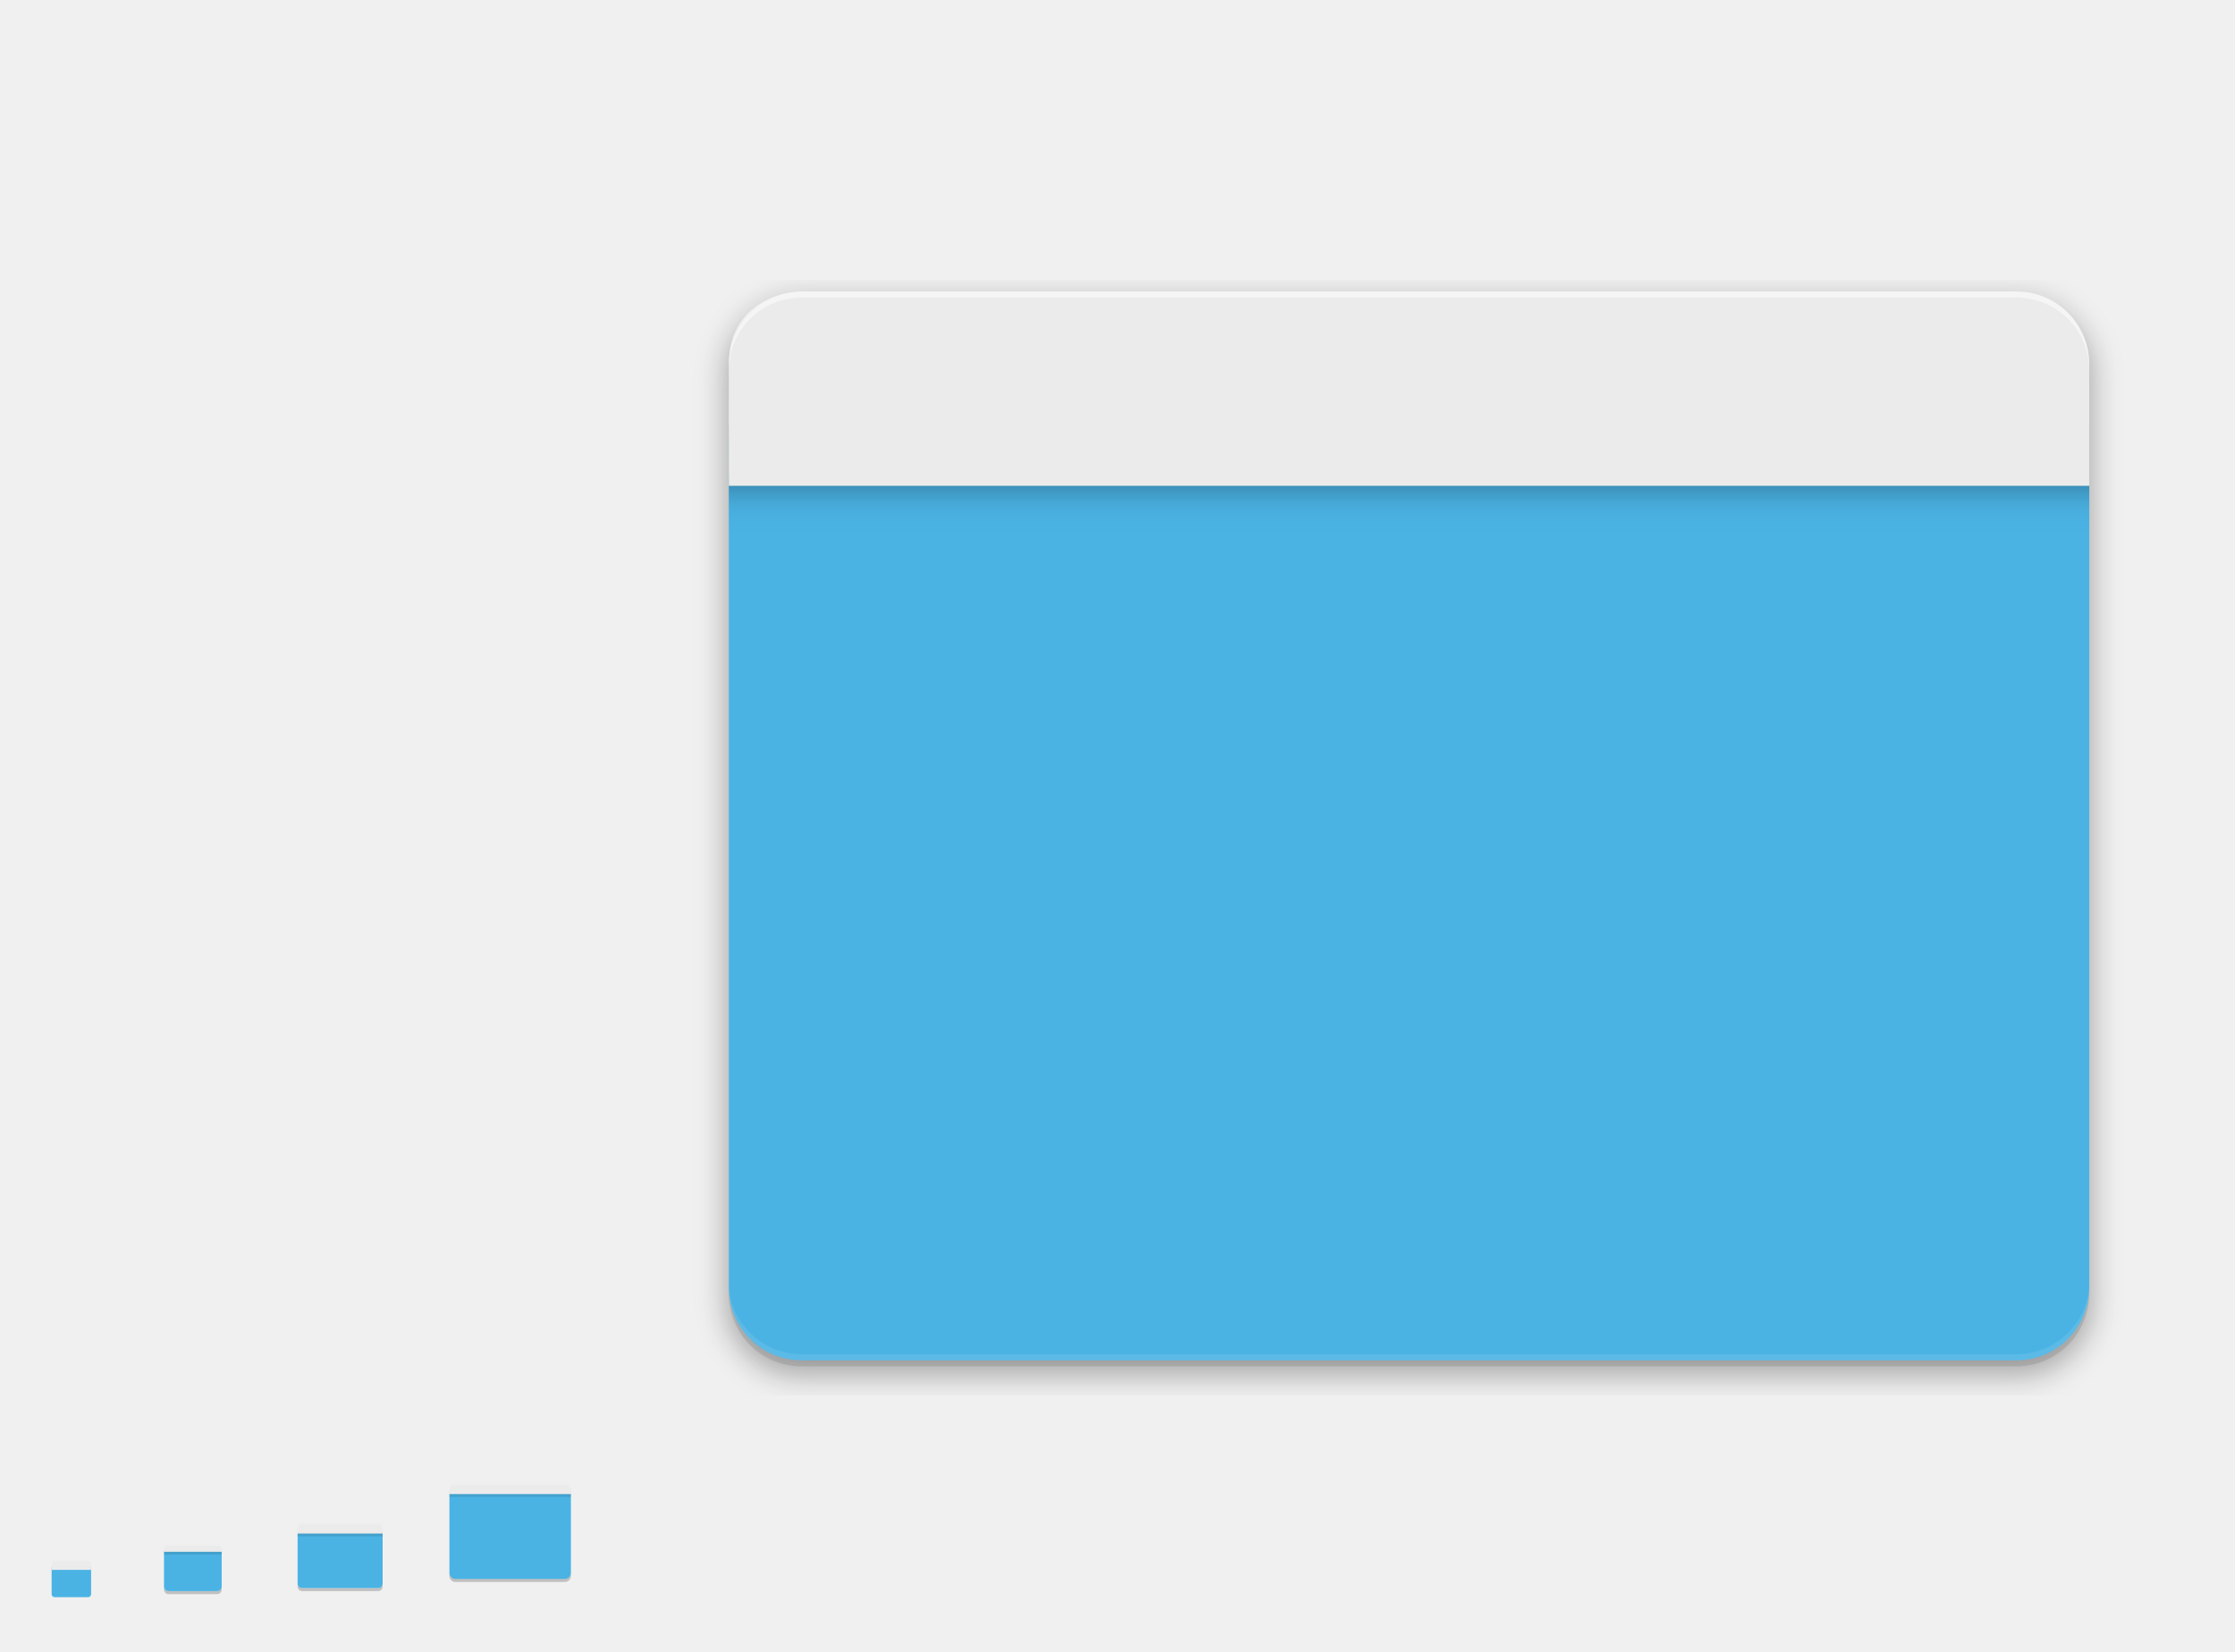
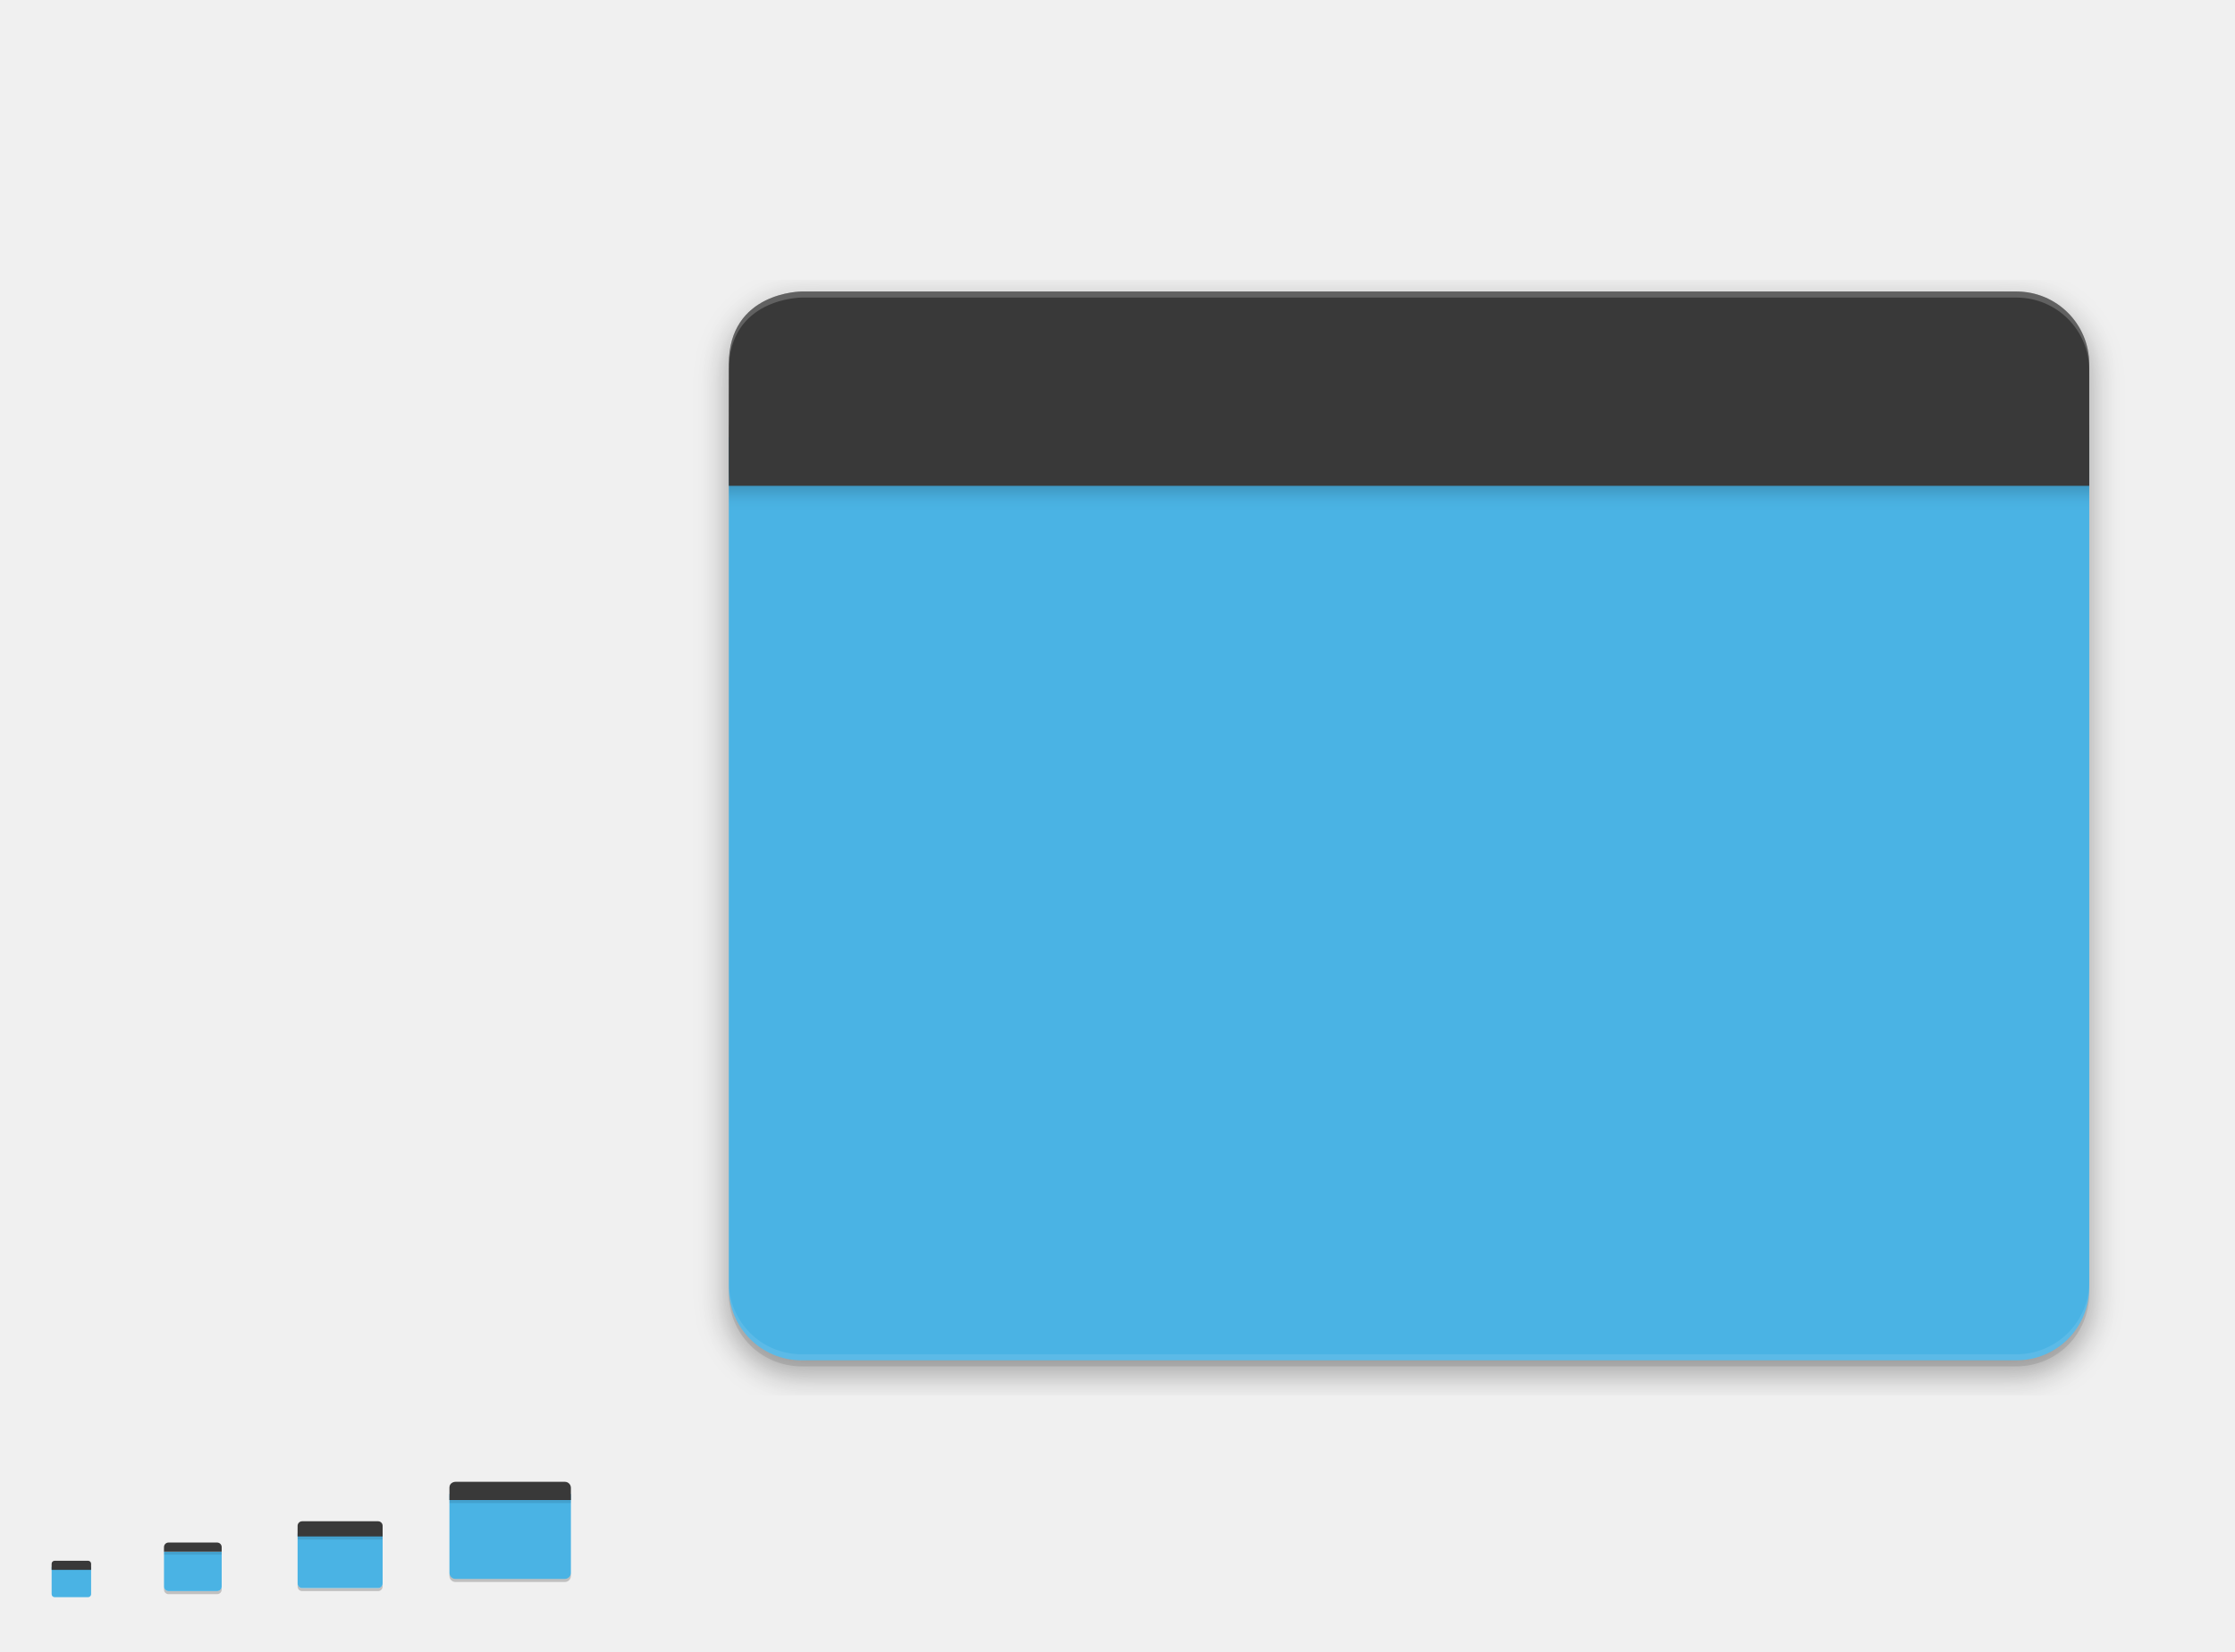
<svg xmlns="http://www.w3.org/2000/svg" width="736" height="544" id="svg11300" version="1.0" style="display:inline;enable-background:new">
  <defs id="defs3">
    <filter style="color-interpolation-filters:sRGB" id="filter4235" x="-0.021" width="1.043" y="-0.027" height="1.055">
      <feGaussianBlur stdDeviation="4" id="feGaussianBlur4237" />
    </filter>
    <clipPath clipPathUnits="userSpaceOnUse" id="clipPath4222">
      <path id="path4224" d="m 264.004,-148 c -13.296,0 -24,10.704 -24,24 l 0,24 0,280 c 0,13.296 10.704,24 24,24 l 399.998,0 c 13.296,0 24,-10.704 24,-24 l 0,-280 0,-24 c 0,-13.296 -10.704,-24 -24,-24 l -399.998,0 z" style="fill:#4ab3e4;fill-opacity:1;stroke:none" />
    </clipPath>
-     <filter style="color-interpolation-filters:sRGB" id="filter4236" x="-0.033" width="1.066" y="-0.31" height="1.62">
-       <feGaussianBlur stdDeviation="6.2" id="feGaussianBlur4238" />
-     </filter>
    <clipPath clipPathUnits="userSpaceOnUse" id="clipPath4242">
      <path id="path4244" d="m 240.004,-120 0,300 c 0,13.296 10.704,24 24,24 l 399.998,0 c 13.296,0 24,-10.704 24,-24 l 0,-300 z" style="fill:#4ab3e4;fill-opacity:1;stroke:none" />
    </clipPath>
-     <filter style="color-interpolation-filters:sRGB" id="filter4248" x="-0.013" width="1.026" y="-0.144" height="1.288">
-       <feGaussianBlur stdDeviation="2.88" id="feGaussianBlur4250" />
+     <filter style="color-interpolation-filters:sRGB" id="filter4317" x="-0.013" width="1.026" y="-0.144" height="1.288">
+       <feGaussianBlur stdDeviation="2.88" id="feGaussianBlur4319" />
    </filter>
  </defs>
  <g style="display:inline" id="g4344" transform="translate(0,244)">
    <g style="display:none" id="g4346">
      <text y="332.767" xml:space="preserve" x="15.007" style="font-style:normal;font-variant:normal;font-weight:normal;font-stretch:normal;font-size:18px;font-family:'DejaVu Sans';-inkscape-font-specification:'DejaVu Sans';display:inline;fill:#000000;fill-opacity:1;stroke:none;enable-background:new" id="text4348">
        <tspan style="font-style:normal;font-variant:normal;font-weight:normal;font-stretch:normal;font-family:'DejaVu Sans';-inkscape-font-specification:'DejaVu Sans'" y="332.767" x="15.007" id="tspan4350">apps</tspan>
      </text>
      <text y="332.767" xml:space="preserve" x="142.488" style="font-style:normal;font-variant:normal;font-weight:bold;font-stretch:normal;font-size:18px;line-height:125%;font-family:'DejaVu Sans';-inkscape-font-specification:'DejaVu Sans Bold';text-align:start;writing-mode:lr-tb;text-anchor:start;display:inline;fill:#000000;fill-opacity:1;stroke:none;enable-background:new" id="text4352">
        <tspan style="font-style:normal;font-variant:normal;font-weight:bold;font-stretch:normal;font-size:18px;font-family:'DejaVu Sans';-inkscape-font-specification:'DejaVu Sans Bold'" y="332.767" x="142.488" id="tspan4354">desktop-panel</tspan>
        <tspan id="tspan4356" style="font-style:normal;font-variant:normal;font-weight:bold;font-stretch:normal;font-size:18px;font-family:'DejaVu Sans';-inkscape-font-specification:'DejaVu Sans Bold'" y="355.267" x="142.488" />
      </text>
      <rect style="display:inline;overflow:visible;visibility:visible;fill:#e9e9e9;fill-opacity:1;fill-rule:nonzero;stroke:none;stroke-width:2;marker:none;enable-background:accumulate" id="rect4358" width="16" height="16" x="-32" y="268" transform="scale(-1,1)" />
      <rect style="display:inline;overflow:visible;visibility:visible;fill:#e9e9e9;fill-opacity:1;fill-rule:nonzero;stroke:none;stroke-width:2;marker:none;enable-background:accumulate" id="rect4360" width="24" height="24" x="-76" y="260" transform="scale(-1,1)" />
      <rect style="display:inline;overflow:visible;visibility:visible;fill:#e9e9e9;fill-opacity:1;fill-rule:nonzero;stroke:none;stroke-width:2;marker:none;enable-background:accumulate" id="rect4362" width="32" height="32" x="-128" y="252" transform="scale(-1,1)" />
      <rect y="236" x="-192" height="48" width="48" id="rect4364" style="display:inline;overflow:visible;visibility:visible;fill:#e9e9e9;fill-opacity:1;fill-rule:nonzero;stroke:none;stroke-width:2;marker:none;enable-background:accumulate" transform="scale(-1,1)" />
      <rect style="display:inline;overflow:visible;visibility:visible;fill:#e9e9e9;fill-opacity:1;fill-rule:nonzero;stroke:none;stroke-width:2;marker:none;enable-background:accumulate" id="rect4366" width="512" height="512" x="-720" y="-228" transform="scale(-1,1)" />
    </g>
    <g id="g4368" style="display:inline">
      <path style="fill:#4ab3e4;fill-opacity:1;stroke:none" d="M 148.002 492 L 148.002 504 L 148.002 518 C 148.002 519.108 148.894 520 150.002 520 L 186.002 520 C 187.11 520 188.002 519.108 188.002 518 L 188.002 492 L 148.002 492 z " transform="translate(0,-244)" id="path4590" />
-       <path id="path4309" d="m 150.002,245 c 0,0 -2,0 -2,2 l 0,2 40,0 0,-2 c 0,-1.108 -0.892,-2 -2,-2 l -18,0 -18,0 z" style="fill:#000000;fill-opacity:1;stroke:none;opacity:0.1" />
-       <path style="fill:#ebebeb;fill-opacity:1;stroke:none" d="M 150.002 488 C 150.002 488 148.002 488 148.002 490 L 148.002 492 L 188.002 492 L 188.002 490 C 188.002 488.892 187.11 488 186.002 488 L 168.002 488 L 150.002 488 z " transform="translate(0,-244)" id="path4301" />
+       <path id="path4309" d="m 150.002,247 c 0,0 -2,0 -2,2 l 0,2 40,0 0,-2 c 0,-1.108 -0.892,-2 -2,-2 l -18,0 -18,0 z" style="opacity:0.1;fill:#000000;fill-opacity:1;stroke:none" />
+       <path style="fill:#393939;fill-opacity:1;stroke:none" d="m 150.002,488 c 0,0 -2,0 -2,2 l 0,4 40,0 0,-4 c 0,-1.108 -0.892,-2 -2,-2 l -18,0 z" transform="translate(0,-244)" id="path4301" />
      <rect ry="24" rx="24" y="-688" x="-208" height="447.998" width="352" id="rect4584" style="opacity:0.1;fill:#000000;fill-opacity:1;stroke:#000000;stroke-width:8;stroke-miterlimit:4;stroke-dasharray:none;stroke-opacity:1;filter:url(#filter4235)" transform="matrix(0,-1,-1,0,0.00195,0)" />
      <path style="opacity:0.2;fill:#000000;fill-opacity:1;stroke:none" d="m 99.502,280 c -0.831,0 -1.5,-0.669 -1.5,-1.5 l 0,-1 c 0,0.831 0.669,1.5 1.5,1.5 l 25,0 c 0.831,0 1.5,-0.669 1.5,-1.5 l 0,1 c 0,0.831 -0.669,1.5 -1.5,1.5 l -25,0 z" id="path4576" />
      <path style="opacity:0.2;fill:#000000;fill-opacity:1;stroke:none" d="m 55.502,281 c -0.831,0 -1.5,-0.669 -1.5,-1.5 l 0,-1 c 0,0.831 0.669,1.5 1.5,1.5 l 15.999,0 c 0.831,0 1.5,-0.669 1.5,-1.5 l 0,1 c 0,0.831 -0.669,1.5 -1.5,1.5 z" id="path4578" />
      <path style="opacity:0.2;fill:#000000;fill-opacity:1;stroke:none" d="m 150.002,277 c -1.108,0 -2,-0.892 -2,-2 l 0,-1 c 0,1.108 0.892,2 2,2 l 36,0 c 1.108,0 2,-0.892 2,-2 l 0,1 c 0,1.108 -0.892,2 -2,2 l -36,0 z" id="path4580" />
      <rect transform="matrix(0,-1,-1,0,0.00195,0)" style="opacity:0.2;fill:#000000;fill-opacity:1;stroke:none;filter:url(#filter4235)" id="rect4582" width="352" height="447.998" x="-208" y="-688" rx="24" ry="24" />
      <path style="fill:#4ab3e4;fill-opacity:1;stroke:none" d="m 54.002,511 0,11.5 c 0,0.831 0.669,1.5 1.5,1.5 L 71.5,524 c 0.831,0 1.5,-0.669 1.5,-1.5 L 73,511 Z" transform="translate(0,-244)" id="rect4586" />
-       <path style="opacity:0.2;fill:#ffffff;fill-opacity:1;stroke:none" d="m 150.002,244 c -1.108,0 -2,0.892 -2,2 l 0,1 c 0,-1.108 0.892,-2 2,-2 l 36,0 c 1.108,0 2,0.892 2,2 l 0,-1 c 0,-1.108 -0.892,-2 -2,-2 l -36,0 z" id="path4592" />
      <path style="fill:#4ab3e4;fill-opacity:1;stroke:none" d="M 98.002 505 L 98.002 521.5 C 98.002 522.331 98.671 523 99.502 523 L 124.502 523 C 125.333 523 126.002 522.331 126.002 521.5 L 126.002 505 L 98.002 505 z " transform="translate(0,-244)" id="rect4598" />
      <path style="fill:#4ab3e4;fill-opacity:1;stroke:none" d="m 240.004,-100 0,280 c 0,13.296 10.704,24 24,24 l 399.998,0 c 13.296,0 24,-10.704 24,-24 l 0,-280 -447.998,0 z" id="path4228" />
      <path id="path4606" d="m 264.002,206 c -13.296,0 -24,-10.704 -24,-24 l 0,-2 c 0,13.296 10.704,24 24,24 l 400,0 c 13.296,0 24,-10.704 24,-24 l 0,2 c 0,13.296 -10.704,24 -24,24 l -400,0 z" style="opacity:0.1;fill:#000000;fill-opacity:1;stroke:none" />
-       <path id="path4234" d="m 224.004,-146 c -13.296,0 -24,10.704 -24,24 l 0,24 527.998,0 0,-24 c 0,-13.296 -10.704,-24 -24,-24 z" style="opacity:0.2;fill:#000000;fill-opacity:1;stroke:none;stroke-opacity:1;filter:url(#filter4236)" clip-path="url(#clipPath4242)" transform="translate(0,16)" />
-       <path clip-path="url(#clipPath4242)" style="opacity:0.1;fill:#000000;fill-opacity:1;stroke:none;stroke-opacity:1;filter:url(#filter4248)" d="m 224.004,-146 c -13.296,0 -24,10.704 -24,24 l 0,24 527.998,0 0,-24 c 0,-13.296 -10.704,-24 -24,-24 z" id="path4246" transform="translate(0,16)" />
-       <path style="fill:#ebebeb;fill-opacity:1;stroke:none;stroke-opacity:1" d="m 264.004,96 c 0,0 -24.004,0 -24,24 0.001,7.882 -0.07,40.016 0,40 l 447.998,0 0,-40 c 0,-13.296 -10.704,-24 -24,-24 z" id="path4594" transform="translate(0,-244)" />
-       <path style="opacity:0.5;fill:#ffffff;fill-opacity:1;stroke:none" d="m 264.002,-148 c -13.296,0 -24,10.704 -24,24 l 0,2 c 0,-13.296 10.704,-24 24,-24 l 400,0 c 13.296,0 24,10.704 24,24 l 0,-2 c 0,-13.296 -10.704,-24 -24,-24 l -400,0 z" id="path4596" />
+       <path id="path4234" d="m 224.004,-146 c -13.296,0 -24,10.704 -24,24 l 0,24 527.998,0 0,-24 c 0,-13.296 -10.704,-24 -24,-24 z" style="opacity:0.2;fill:#000000;fill-opacity:1;stroke:none;stroke-opacity:1;filter:url(#filter4317)" clip-path="url(#clipPath4242)" transform="translate(0,16)" />
+       <path style="fill:#393939;fill-opacity:1;stroke:none;stroke-opacity:1" d="m 264.004,96 c 0,0 -24.004,0 -24,24 0.001,7.882 -0.07,40.016 0,40 l 447.998,0 0,-40 c 0,-13.296 -10.704,-24 -24,-24 z" id="path4594" transform="translate(0,-244)" />
      <path style="display:inline;fill:#4ab3e4;fill-opacity:1;stroke:none;enable-background:new" d="m 17,516 0.002,9 c 1.2e-4,0.554 0.446,1 1,1 l 11,0 c 0.554,0 1,-0.446 1,-1 L 30,516 Z" id="path4271" transform="translate(0,-244)" />
-       <path style="display:inline;fill:#ebebeb;fill-opacity:1;stroke:none;enable-background:new" d="m 18.002,514 c -0.554,0 -1,0.446 -1,1 l -0.002,2 13,0 0.002,-2 c 5.41e-4,-0.554 -0.446,-1 -1,-1 z" transform="translate(0,-244)" id="path4273" />
+       <path style="display:inline;fill:#393939;fill-opacity:1;stroke:none;enable-background:new" d="m 18.002,514 c -0.554,0 -1,0.446 -1,1 l -0.002,2 13,0 0.002,-2 c 5.41e-4,-0.554 -0.446,-1 -1,-1 z" transform="translate(0,-244)" id="path4273" />
      <path id="path4311" d="m 55.502,265 c -0.831,0 -1.5,0.669 -1.5,1.5 l 0,1.5 L 73,268 l 0,-1.5 c 0,-0.831 -0.669,-1.5 -1.5,-1.5 l -15.998,0 z" style="fill:#000000;fill-opacity:1;stroke:none;opacity:0.1" />
-       <path style="fill:#ebebeb;fill-opacity:1;stroke:none" d="M 55.502 508 C 54.671 508 54.002 508.669 54.002 509.5 L 54.002 511 L 73 511 L 73 509.5 C 73 508.669 72.331 508 71.5 508 L 55.502 508 z " id="path4281" transform="translate(0,-244)" />
-       <path id="path4313" d="m 99.502,258 c -0.831,0 -1.5,0.669 -1.5,1.5 l 0,2.5 28,0 0,-2.5 c 0,-0.831 -0.669,-1.5 -1.5,-1.5 l -25,0 z" style="fill:#000000;fill-opacity:1;stroke:none;opacity:0.1" />
-       <path style="fill:#ebebeb;fill-opacity:1;stroke:none" d="M 99.502 501 C 98.671 501 98.002 501.669 98.002 502.5 L 98.002 505 L 126.002 505 L 126.002 502.5 C 126.002 501.669 125.333 501 124.502 501 L 99.502 501 z " transform="translate(0,-244)" id="rect4293" />
-       <path style="opacity:0.2;fill:#ffffff;fill-opacity:1;stroke:none" d="m 99.502,257 c -0.831,0 -1.5,0.669 -1.5,1.5 l 0,1 c 0,-0.831 0.669,-1.5 1.5,-1.5 l 25,0 c 0.831,0 1.5,0.669 1.5,1.5 l 0,-1 c 0,-0.831 -0.669,-1.5 -1.5,-1.5 l -25,0 z" id="path4600" />
-       <path style="opacity:0.2;fill:#ffffff;fill-opacity:1;stroke:none" d="m 55.502,264 c -0.831,0 -1.5,0.669 -1.5,1.5 l 0,1 c 0,-0.831 0.669,-1.5 1.5,-1.5 l 15.999,0 c 0.831,0 1.5,0.669 1.5,1.5 l 0,-1 c 0,-0.831 -0.669,-1.5 -1.5,-1.5 z" id="path4602" />
+       <path style="fill:#393939;fill-opacity:1;stroke:none" d="M 55.502 508 C 54.671 508 54.002 508.669 54.002 509.5 L 54.002 511 L 73 511 L 73 509.5 C 73 508.669 72.331 508 71.5 508 L 55.502 508 z " id="path4281" transform="translate(0,-244)" />
+       <path id="path4313" d="m 99.502,258 c -0.831,0 -1.5,0.669 -1.5,1.5 L 98,263 l 28,0 0.002,-3.5 c 4.6e-4,-0.831 -0.669,-1.5 -1.5,-1.5 z" style="opacity:0.1;fill:#000000;fill-opacity:1;stroke:none" />
+       <path style="fill:#393939;fill-opacity:1;stroke:none" d="m 99.502,501 c -0.831,0 -1.5,0.669 -1.5,1.5 L 98,506 l 28,0 0.002,-3.5 c 4.6e-4,-0.831 -0.669,-1.5 -1.5,-1.5 z" transform="translate(0,-244)" id="rect4293" />
      <path style="opacity:0.1;fill:#ffffff;fill-opacity:1;stroke:none" d="m 264.002,204 c -13.296,0 -24,-10.704 -24,-24 l 0,-2 c 0,13.296 10.704,24 24,24 l 400,0 c 13.296,0 24,-10.704 24,-24 l 0,2 c 0,13.296 -10.704,24 -24,24 l -400,0 z" id="path4315" />
+       <path style="fill:#ffffff;fill-opacity:1;stroke:none;stroke-opacity:1;opacity:0.2" d="M 264.004 96 C 264.004 96 240 96 240.004 120 C 240.004 124.272 239.986 135.42 239.979 144.961 C 239.987 135.944 240.004 125.941 240.004 122 C 240 98 264.004 98 264.004 98 L 664.002 98 C 677.298 98 688.002 108.704 688.002 122 L 688.002 120 C 688.002 106.704 677.298 96 664.002 96 L 264.004 96 z " transform="translate(0,-244)" id="path4321" />
    </g>
  </g>
</svg>
